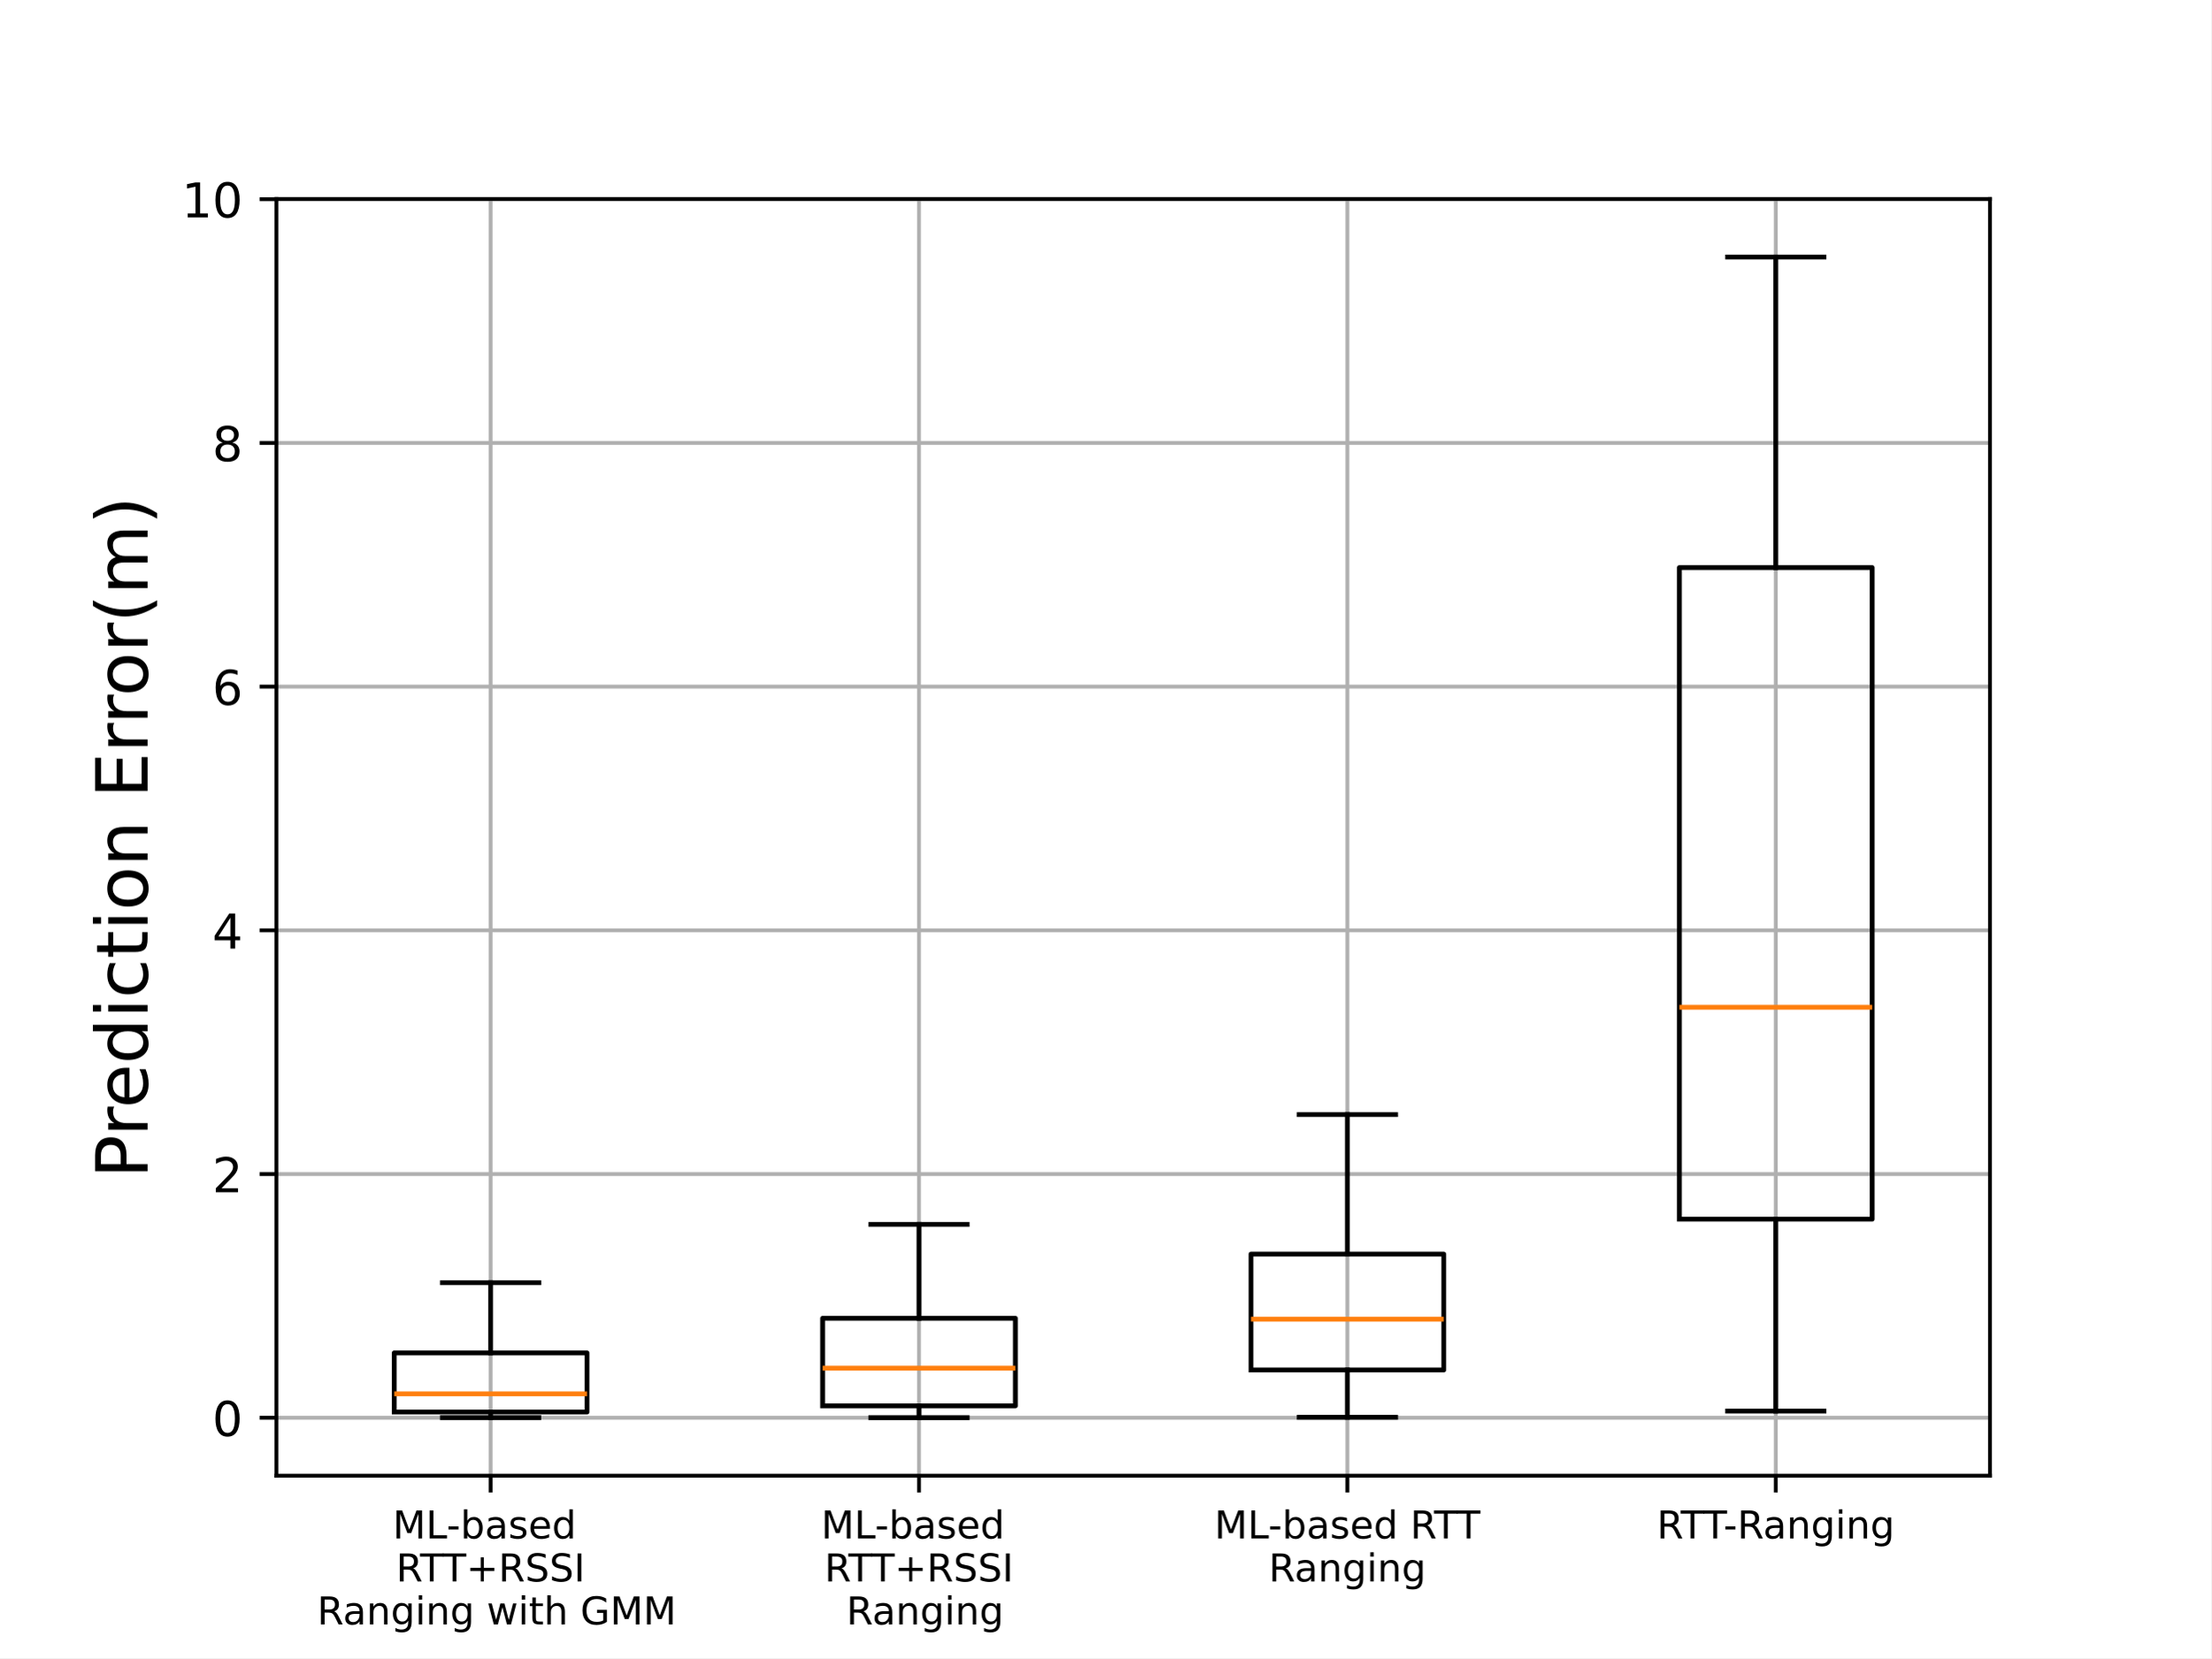
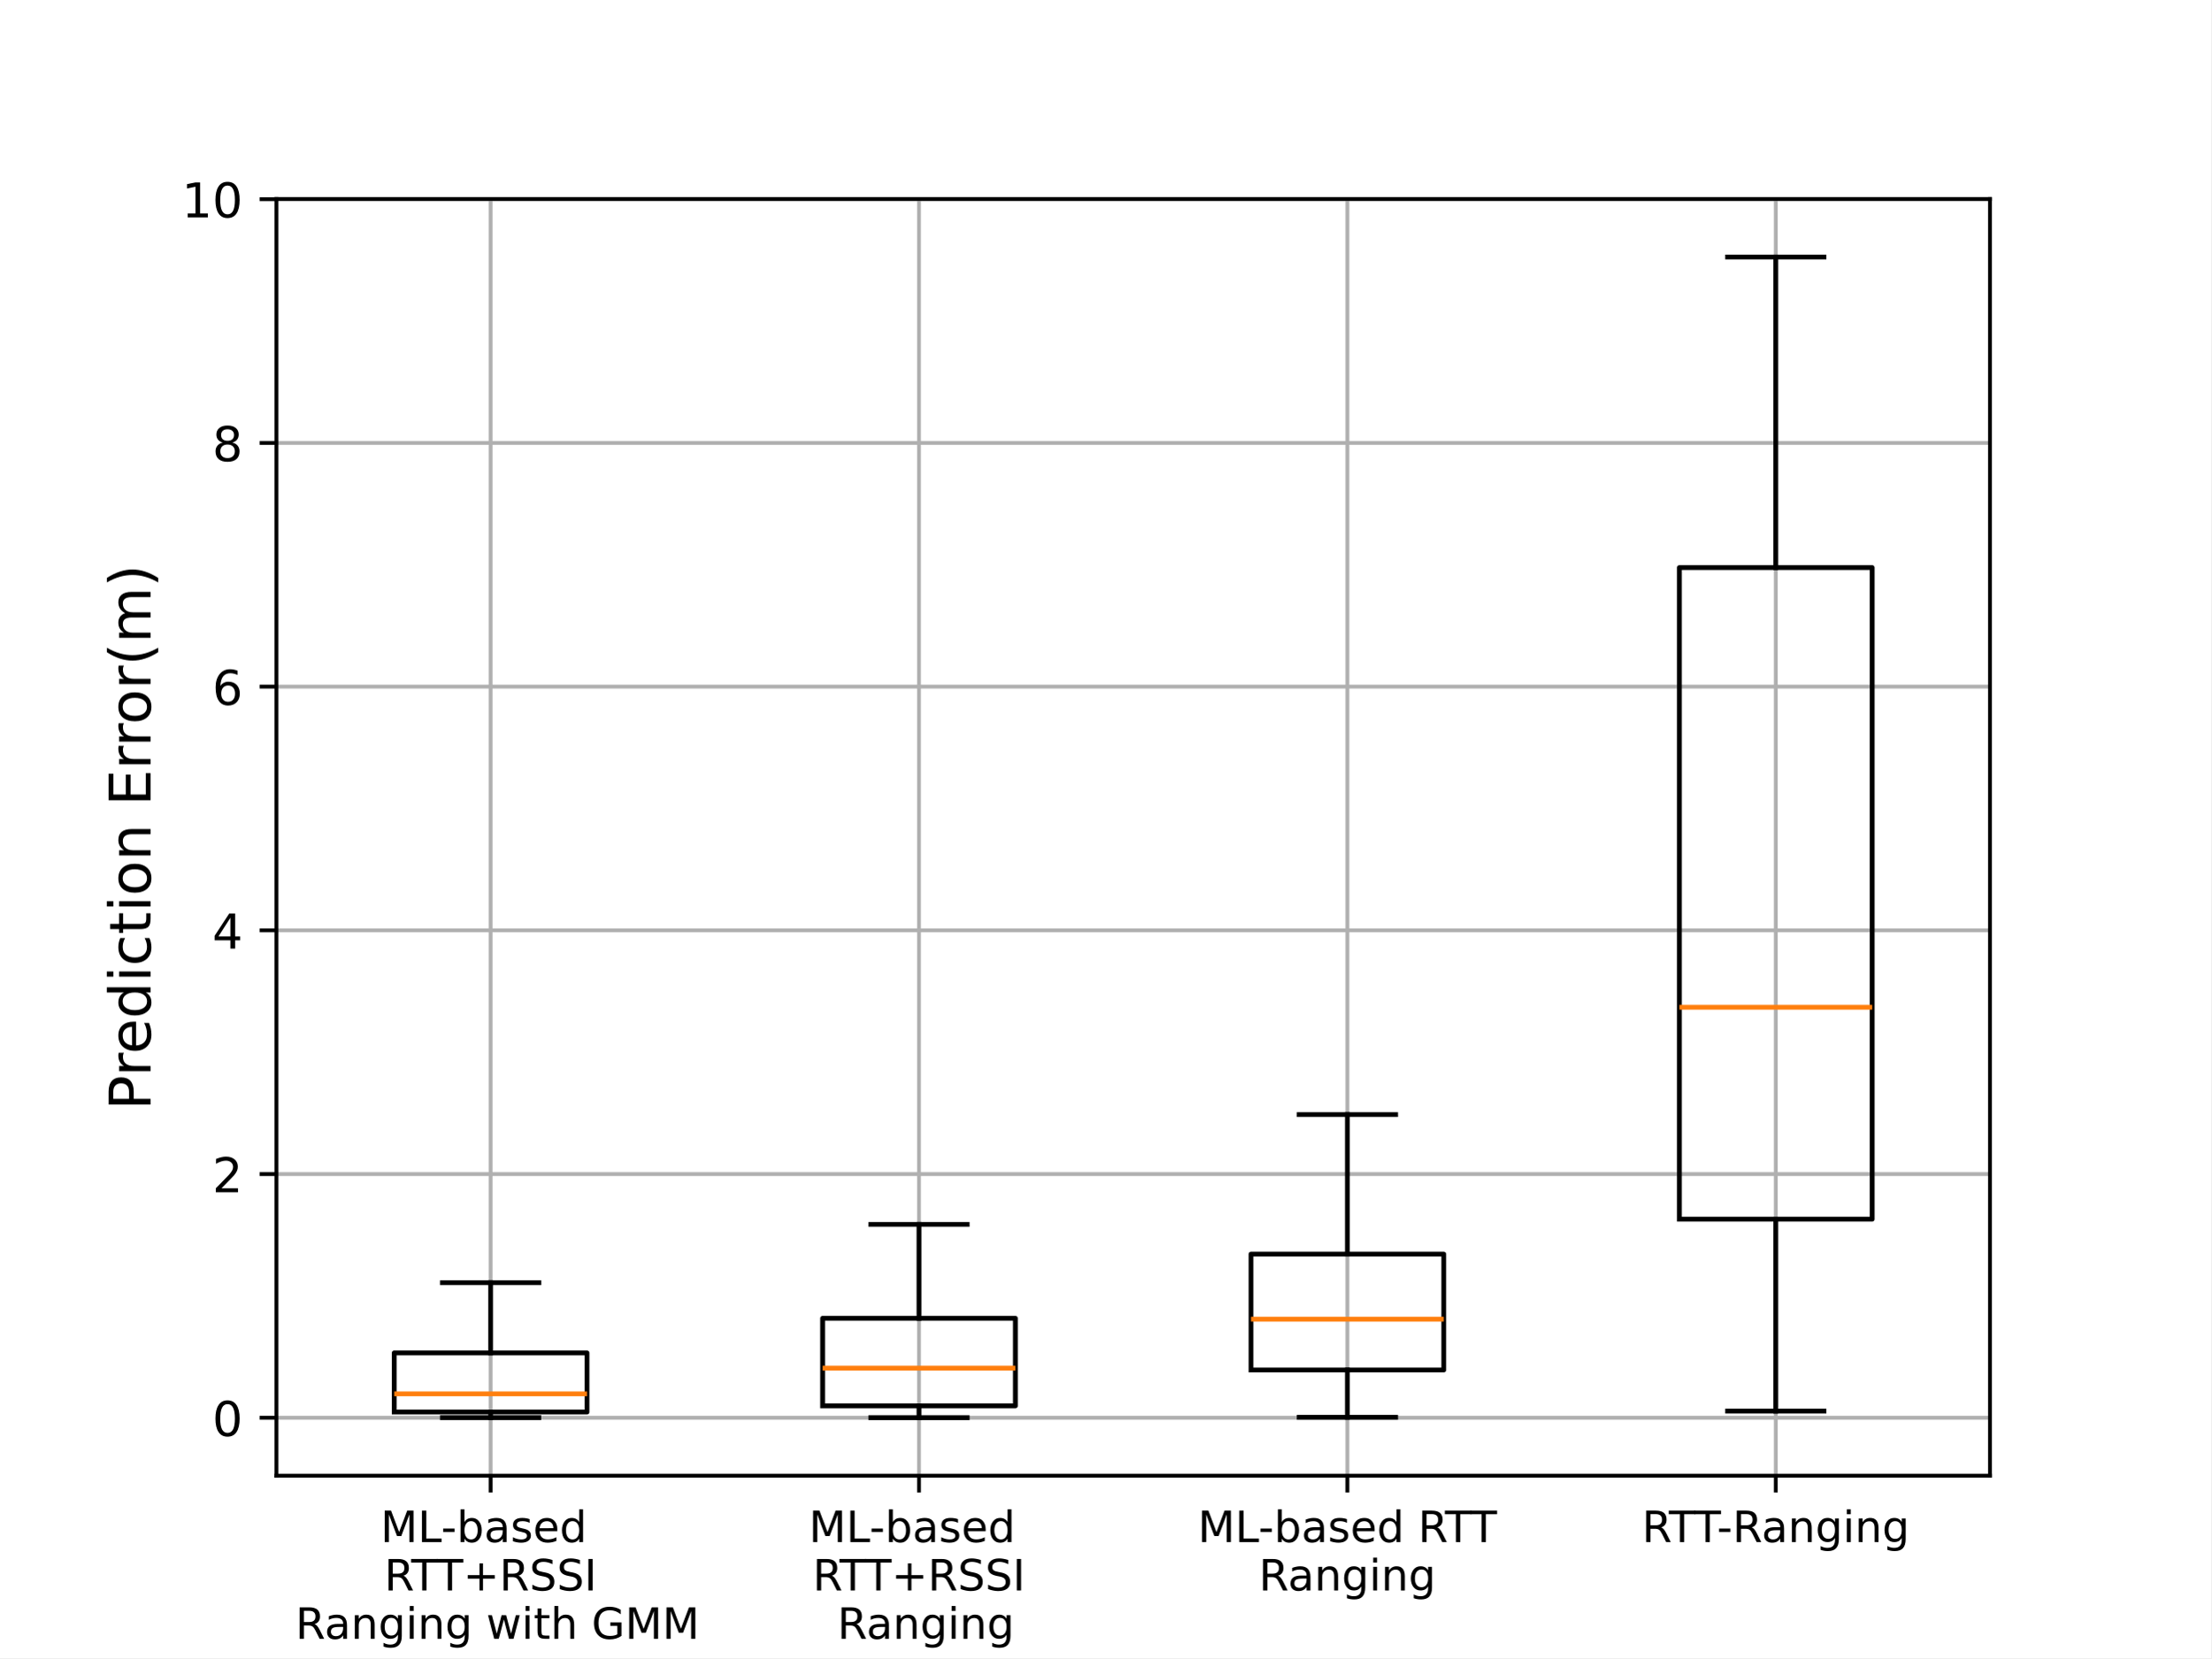
<svg xmlns="http://www.w3.org/2000/svg" xmlns:xlink="http://www.w3.org/1999/xlink" width="460.8pt" height="345.6pt" viewBox="0 0 460.8 345.6" version="1.1">
  <defs>
    <style type="text/css">*{stroke-linejoin: round; stroke-linecap: butt}</style>
  </defs>
  <g id="figure_1">
    <g id="patch_1">
      <path d="M 0 345.6  L 460.8 345.6  L 460.8 0  L 0 0  z " style="fill: #ffffff" />
    </g>
    <g id="axes_1">
      <g id="patch_2">
        <path d="M 57.6 307.584  L 414.72 307.584  L 414.72 41.472  L 57.6 41.472  z " style="fill: #ffffff" />
      </g>
      <g id="matplotlib.axis_1">
        <g id="xtick_1">
          <g id="line2d_1">
-             <path d="M 102.24 307.584  L 102.24 41.472  " clip-path="url(#p99e5792824)" style="fill: none; stroke: #b0b0b0; stroke-width: 0.8; stroke-linecap: square" />
+             <path d="M 102.24 307.584  L 102.24 41.472  " clip-path="url(#pf95930e536)" style="fill: none; stroke: #b0b0b0; stroke-width: 0.8; stroke-linecap: square" />
          </g>
          <g id="line2d_2">
            <defs>
-               <path id="m182a4f84bb" d="M 0 0  L 0 3.5  " style="stroke: #000000; stroke-width: 0.8" />
+               <path id="m7a0f8b6b39" d="M 0 0  L 0 3.5  " style="stroke: #000000; stroke-width: 0.8" />
            </defs>
            <g>
-               <use xlink:href="#m182a4f84bb" x="102.24" y="307.584" style="stroke: #000000; stroke-width: 0.8" />
+               <use xlink:href="#m7a0f8b6b39" x="102.24" y="307.584" style="stroke: #000000; stroke-width: 0.8" />
            </g>
          </g>
          <g id="text_1">
-             <g transform="translate(81.84063 320.6628) scale(0.08 -0.08)">
+             <g transform="translate(79.2907 321.4226) scale(0.09 -0.09)">
              <defs>
                <path id="DejaVuSans-4d" d="M 628 4666  L 1569 4666  L 2759 1491  L 3956 4666  L 4897 4666  L 4897 0  L 4281 0  L 4281 4097  L 3078 897  L 2444 897  L 1241 4097  L 1241 0  L 628 0  L 628 4666  z " transform="scale(0.015625)" />
                <path id="DejaVuSans-4c" d="M 628 4666  L 1259 4666  L 1259 531  L 3531 531  L 3531 0  L 628 0  L 628 4666  z " transform="scale(0.015625)" />
                <path id="DejaVuSans-2d" d="M 313 2009  L 1997 2009  L 1997 1497  L 313 1497  L 313 2009  z " transform="scale(0.015625)" />
                <path id="DejaVuSans-62" d="M 3116 1747  Q 3116 2381 2855 2742  Q 2594 3103 2138 3103  Q 1681 3103 1420 2742  Q 1159 2381 1159 1747  Q 1159 1113 1420 752  Q 1681 391 2138 391  Q 2594 391 2855 752  Q 3116 1113 3116 1747  z M 1159 2969  Q 1341 3281 1617 3432  Q 1894 3584 2278 3584  Q 2916 3584 3314 3078  Q 3713 2572 3713 1747  Q 3713 922 3314 415  Q 2916 -91 2278 -91  Q 1894 -91 1617 61  Q 1341 213 1159 525  L 1159 0  L 581 0  L 581 4863  L 1159 4863  L 1159 2969  z " transform="scale(0.015625)" />
                <path id="DejaVuSans-61" d="M 2194 1759  Q 1497 1759 1228 1600  Q 959 1441 959 1056  Q 959 750 1161 570  Q 1363 391 1709 391  Q 2188 391 2477 730  Q 2766 1069 2766 1631  L 2766 1759  L 2194 1759  z M 3341 1997  L 3341 0  L 2766 0  L 2766 531  Q 2569 213 2275 61  Q 1981 -91 1556 -91  Q 1019 -91 701 211  Q 384 513 384 1019  Q 384 1609 779 1909  Q 1175 2209 1959 2209  L 2766 2209  L 2766 2266  Q 2766 2663 2505 2880  Q 2244 3097 1772 3097  Q 1472 3097 1187 3025  Q 903 2953 641 2809  L 641 3341  Q 956 3463 1253 3523  Q 1550 3584 1831 3584  Q 2591 3584 2966 3190  Q 3341 2797 3341 1997  z " transform="scale(0.015625)" />
                <path id="DejaVuSans-73" d="M 2834 3397  L 2834 2853  Q 2591 2978 2328 3040  Q 2066 3103 1784 3103  Q 1356 3103 1142 2972  Q 928 2841 928 2578  Q 928 2378 1081 2264  Q 1234 2150 1697 2047  L 1894 2003  Q 2506 1872 2764 1633  Q 3022 1394 3022 966  Q 3022 478 2636 193  Q 2250 -91 1575 -91  Q 1294 -91 989 -36  Q 684 19 347 128  L 347 722  Q 666 556 975 473  Q 1284 391 1588 391  Q 1994 391 2212 530  Q 2431 669 2431 922  Q 2431 1156 2273 1281  Q 2116 1406 1581 1522  L 1381 1569  Q 847 1681 609 1914  Q 372 2147 372 2553  Q 372 3047 722 3315  Q 1072 3584 1716 3584  Q 2034 3584 2315 3537  Q 2597 3491 2834 3397  z " transform="scale(0.015625)" />
                <path id="DejaVuSans-65" d="M 3597 1894  L 3597 1613  L 953 1613  Q 991 1019 1311 708  Q 1631 397 2203 397  Q 2534 397 2845 478  Q 3156 559 3463 722  L 3463 178  Q 3153 47 2828 -22  Q 2503 -91 2169 -91  Q 1331 -91 842 396  Q 353 884 353 1716  Q 353 2575 817 3079  Q 1281 3584 2069 3584  Q 2775 3584 3186 3129  Q 3597 2675 3597 1894  z M 3022 2063  Q 3016 2534 2758 2815  Q 2500 3097 2075 3097  Q 1594 3097 1305 2825  Q 1016 2553 972 2059  L 3022 2063  z " transform="scale(0.015625)" />
                <path id="DejaVuSans-64" d="M 2906 2969  L 2906 4863  L 3481 4863  L 3481 0  L 2906 0  L 2906 525  Q 2725 213 2448 61  Q 2172 -91 1784 -91  Q 1150 -91 751 415  Q 353 922 353 1747  Q 353 2572 751 3078  Q 1150 3584 1784 3584  Q 2172 3584 2448 3432  Q 2725 3281 2906 2969  z M 947 1747  Q 947 1113 1208 752  Q 1469 391 1925 391  Q 2381 391 2643 752  Q 2906 1113 2906 1747  Q 2906 2381 2643 2742  Q 2381 3103 1925 3103  Q 1469 3103 1208 2742  Q 947 2381 947 1747  z " transform="scale(0.015625)" />
                <path id="DejaVuSans-20" transform="scale(0.015625)" />
              </defs>
              <use xlink:href="#DejaVuSans-4d" />
              <use xlink:href="#DejaVuSans-4c" x="86.279" />
              <use xlink:href="#DejaVuSans-2d" x="140.242" />
              <use xlink:href="#DejaVuSans-62" x="176.326" />
              <use xlink:href="#DejaVuSans-61" x="239.803" />
              <use xlink:href="#DejaVuSans-73" x="301.082" />
              <use xlink:href="#DejaVuSans-65" x="353.182" />
              <use xlink:href="#DejaVuSans-64" x="414.705" />
              <use xlink:href="#DejaVuSans-20" x="478.182" />
            </g>
-             <g transform="translate(82.54438 329.621) scale(0.08 -0.08)">
+             <g transform="translate(80.08242 331.5006) scale(0.09 -0.09)">
              <defs>
                <path id="DejaVuSans-52" d="M 2841 2188  Q 3044 2119 3236 1894  Q 3428 1669 3622 1275  L 4263 0  L 3584 0  L 2988 1197  Q 2756 1666 2539 1819  Q 2322 1972 1947 1972  L 1259 1972  L 1259 0  L 628 0  L 628 4666  L 2053 4666  Q 2853 4666 3247 4331  Q 3641 3997 3641 3322  Q 3641 2881 3436 2590  Q 3231 2300 2841 2188  z M 1259 4147  L 1259 2491  L 2053 2491  Q 2509 2491 2742 2702  Q 2975 2913 2975 3322  Q 2975 3731 2742 3939  Q 2509 4147 2053 4147  L 1259 4147  z " transform="scale(0.015625)" />
                <path id="DejaVuSans-54" d="M -19 4666  L 3928 4666  L 3928 4134  L 2272 4134  L 2272 0  L 1638 0  L 1638 4134  L -19 4134  L -19 4666  z " transform="scale(0.015625)" />
                <path id="DejaVuSans-2b" d="M 2944 4013  L 2944 2272  L 4684 2272  L 4684 1741  L 2944 1741  L 2944 0  L 2419 0  L 2419 1741  L 678 1741  L 678 2272  L 2419 2272  L 2419 4013  L 2944 4013  z " transform="scale(0.015625)" />
                <path id="DejaVuSans-53" d="M 3425 4513  L 3425 3897  Q 3066 4069 2747 4153  Q 2428 4238 2131 4238  Q 1616 4238 1336 4038  Q 1056 3838 1056 3469  Q 1056 3159 1242 3001  Q 1428 2844 1947 2747  L 2328 2669  Q 3034 2534 3370 2195  Q 3706 1856 3706 1288  Q 3706 609 3251 259  Q 2797 -91 1919 -91  Q 1588 -91 1214 -16  Q 841 59 441 206  L 441 856  Q 825 641 1194 531  Q 1563 422 1919 422  Q 2459 422 2753 634  Q 3047 847 3047 1241  Q 3047 1584 2836 1778  Q 2625 1972 2144 2069  L 1759 2144  Q 1053 2284 737 2584  Q 422 2884 422 3419  Q 422 4038 858 4394  Q 1294 4750 2059 4750  Q 2388 4750 2728 4690  Q 3069 4631 3425 4513  z " transform="scale(0.015625)" />
                <path id="DejaVuSans-49" d="M 628 4666  L 1259 4666  L 1259 0  L 628 0  L 628 4666  z " transform="scale(0.015625)" />
              </defs>
              <use xlink:href="#DejaVuSans-52" />
              <use xlink:href="#DejaVuSans-54" x="62.232" />
              <use xlink:href="#DejaVuSans-54" x="121.566" />
              <use xlink:href="#DejaVuSans-2b" x="182.65" />
              <use xlink:href="#DejaVuSans-52" x="266.439" />
              <use xlink:href="#DejaVuSans-53" x="335.922" />
              <use xlink:href="#DejaVuSans-53" x="399.398" />
              <use xlink:href="#DejaVuSans-49" x="462.875" />
            </g>
-             <g transform="translate(63.53813 338.5793) scale(0.08 -0.08)">
+             <g transform="translate(58.70039 341.5787) scale(0.09 -0.09)">
              <defs>
                <path id="DejaVuSans-6e" d="M 3513 2113  L 3513 0  L 2938 0  L 2938 2094  Q 2938 2591 2744 2837  Q 2550 3084 2163 3084  Q 1697 3084 1428 2787  Q 1159 2491 1159 1978  L 1159 0  L 581 0  L 581 3500  L 1159 3500  L 1159 2956  Q 1366 3272 1645 3428  Q 1925 3584 2291 3584  Q 2894 3584 3203 3211  Q 3513 2838 3513 2113  z " transform="scale(0.015625)" />
                <path id="DejaVuSans-67" d="M 2906 1791  Q 2906 2416 2648 2759  Q 2391 3103 1925 3103  Q 1463 3103 1205 2759  Q 947 2416 947 1791  Q 947 1169 1205 825  Q 1463 481 1925 481  Q 2391 481 2648 825  Q 2906 1169 2906 1791  z M 3481 434  Q 3481 -459 3084 -895  Q 2688 -1331 1869 -1331  Q 1566 -1331 1297 -1286  Q 1028 -1241 775 -1147  L 775 -588  Q 1028 -725 1275 -790  Q 1522 -856 1778 -856  Q 2344 -856 2625 -561  Q 2906 -266 2906 331  L 2906 616  Q 2728 306 2450 153  Q 2172 0 1784 0  Q 1141 0 747 490  Q 353 981 353 1791  Q 353 2603 747 3093  Q 1141 3584 1784 3584  Q 2172 3584 2450 3431  Q 2728 3278 2906 2969  L 2906 3500  L 3481 3500  L 3481 434  z " transform="scale(0.015625)" />
                <path id="DejaVuSans-69" d="M 603 3500  L 1178 3500  L 1178 0  L 603 0  L 603 3500  z M 603 4863  L 1178 4863  L 1178 4134  L 603 4134  L 603 4863  z " transform="scale(0.015625)" />
                <path id="DejaVuSans-77" d="M 269 3500  L 844 3500  L 1563 769  L 2278 3500  L 2956 3500  L 3675 769  L 4391 3500  L 4966 3500  L 4050 0  L 3372 0  L 2619 2869  L 1863 0  L 1184 0  L 269 3500  z " transform="scale(0.015625)" />
                <path id="DejaVuSans-74" d="M 1172 4494  L 1172 3500  L 2356 3500  L 2356 3053  L 1172 3053  L 1172 1153  Q 1172 725 1289 603  Q 1406 481 1766 481  L 2356 481  L 2356 0  L 1766 0  Q 1100 0 847 248  Q 594 497 594 1153  L 594 3053  L 172 3053  L 172 3500  L 594 3500  L 594 4494  L 1172 4494  z " transform="scale(0.015625)" />
                <path id="DejaVuSans-68" d="M 3513 2113  L 3513 0  L 2938 0  L 2938 2094  Q 2938 2591 2744 2837  Q 2550 3084 2163 3084  Q 1697 3084 1428 2787  Q 1159 2491 1159 1978  L 1159 0  L 581 0  L 581 4863  L 1159 4863  L 1159 2956  Q 1366 3272 1645 3428  Q 1925 3584 2291 3584  Q 2894 3584 3203 3211  Q 3513 2838 3513 2113  z " transform="scale(0.015625)" />
                <path id="DejaVuSans-47" d="M 3809 666  L 3809 1919  L 2778 1919  L 2778 2438  L 4434 2438  L 4434 434  Q 4069 175 3628 42  Q 3188 -91 2688 -91  Q 1594 -91 976 548  Q 359 1188 359 2328  Q 359 3472 976 4111  Q 1594 4750 2688 4750  Q 3144 4750 3555 4637  Q 3966 4525 4313 4306  L 4313 3634  Q 3963 3931 3569 4081  Q 3175 4231 2741 4231  Q 1884 4231 1454 3753  Q 1025 3275 1025 2328  Q 1025 1384 1454 906  Q 1884 428 2741 428  Q 3075 428 3337 486  Q 3600 544 3809 666  z " transform="scale(0.015625)" />
              </defs>
              <use xlink:href="#DejaVuSans-20" />
              <use xlink:href="#DejaVuSans-52" x="31.787" />
              <use xlink:href="#DejaVuSans-61" x="99.02" />
              <use xlink:href="#DejaVuSans-6e" x="160.299" />
              <use xlink:href="#DejaVuSans-67" x="223.678" />
              <use xlink:href="#DejaVuSans-69" x="287.154" />
              <use xlink:href="#DejaVuSans-6e" x="314.938" />
              <use xlink:href="#DejaVuSans-67" x="378.316" />
              <use xlink:href="#DejaVuSans-20" x="441.793" />
              <use xlink:href="#DejaVuSans-77" x="473.58" />
              <use xlink:href="#DejaVuSans-69" x="555.367" />
              <use xlink:href="#DejaVuSans-74" x="583.15" />
              <use xlink:href="#DejaVuSans-68" x="622.359" />
              <use xlink:href="#DejaVuSans-20" x="685.738" />
              <use xlink:href="#DejaVuSans-47" x="717.525" />
              <use xlink:href="#DejaVuSans-4d" x="795.016" />
              <use xlink:href="#DejaVuSans-4d" x="881.295" />
            </g>
          </g>
        </g>
        <g id="xtick_2">
          <g id="line2d_3">
-             <path d="M 191.52 307.584  L 191.52 41.472  " clip-path="url(#p99e5792824)" style="fill: none; stroke: #b0b0b0; stroke-width: 0.8; stroke-linecap: square" />
+             <path d="M 191.52 307.584  L 191.52 41.472  " clip-path="url(#pf95930e536)" style="fill: none; stroke: #b0b0b0; stroke-width: 0.8; stroke-linecap: square" />
          </g>
          <g id="line2d_4">
            <g>
-               <use xlink:href="#m182a4f84bb" x="191.52" y="307.584" style="stroke: #000000; stroke-width: 0.8" />
+               <use xlink:href="#m7a0f8b6b39" x="191.52" y="307.584" style="stroke: #000000; stroke-width: 0.8" />
            </g>
          </g>
          <g id="text_2">
-             <g transform="translate(171.1206 320.6628) scale(0.08 -0.08)">
+             <g transform="translate(168.5707 321.4226) scale(0.09 -0.09)">
              <use xlink:href="#DejaVuSans-4d" />
              <use xlink:href="#DejaVuSans-4c" x="86.279" />
              <use xlink:href="#DejaVuSans-2d" x="140.242" />
              <use xlink:href="#DejaVuSans-62" x="176.326" />
              <use xlink:href="#DejaVuSans-61" x="239.803" />
              <use xlink:href="#DejaVuSans-73" x="301.082" />
              <use xlink:href="#DejaVuSans-65" x="353.182" />
              <use xlink:href="#DejaVuSans-64" x="414.705" />
              <use xlink:href="#DejaVuSans-20" x="478.182" />
            </g>
-             <g transform="translate(171.8244 329.621) scale(0.08 -0.08)">
+             <g transform="translate(169.3624 331.5006) scale(0.09 -0.09)">
              <use xlink:href="#DejaVuSans-52" />
              <use xlink:href="#DejaVuSans-54" x="62.232" />
              <use xlink:href="#DejaVuSans-54" x="121.566" />
              <use xlink:href="#DejaVuSans-2b" x="182.65" />
              <use xlink:href="#DejaVuSans-52" x="266.439" />
              <use xlink:href="#DejaVuSans-53" x="335.922" />
              <use xlink:href="#DejaVuSans-53" x="399.398" />
              <use xlink:href="#DejaVuSans-49" x="462.875" />
            </g>
-             <g transform="translate(173.8481 338.5793) scale(0.08 -0.08)">
+             <g transform="translate(171.6391 341.5787) scale(0.09 -0.09)">
              <use xlink:href="#DejaVuSans-20" />
              <use xlink:href="#DejaVuSans-52" x="31.787" />
              <use xlink:href="#DejaVuSans-61" x="99.02" />
              <use xlink:href="#DejaVuSans-6e" x="160.299" />
              <use xlink:href="#DejaVuSans-67" x="223.678" />
              <use xlink:href="#DejaVuSans-69" x="287.154" />
              <use xlink:href="#DejaVuSans-6e" x="314.938" />
              <use xlink:href="#DejaVuSans-67" x="378.316" />
            </g>
          </g>
        </g>
        <g id="xtick_3">
          <g id="line2d_5">
-             <path d="M 280.8 307.584  L 280.8 41.472  " clip-path="url(#p99e5792824)" style="fill: none; stroke: #b0b0b0; stroke-width: 0.8; stroke-linecap: square" />
+             <path d="M 280.8 307.584  L 280.8 41.472  " clip-path="url(#pf95930e536)" style="fill: none; stroke: #b0b0b0; stroke-width: 0.8; stroke-linecap: square" />
          </g>
          <g id="line2d_6">
            <g>
-               <use xlink:href="#m182a4f84bb" x="280.8" y="307.584" style="stroke: #000000; stroke-width: 0.8" />
+               <use xlink:href="#m7a0f8b6b39" x="280.8" y="307.584" style="stroke: #000000; stroke-width: 0.8" />
            </g>
          </g>
          <g id="text_3">
-             <g transform="translate(253.095 320.6628) scale(0.08 -0.08)">
+             <g transform="translate(249.6319 321.4226) scale(0.09 -0.09)">
              <use xlink:href="#DejaVuSans-4d" />
              <use xlink:href="#DejaVuSans-4c" x="86.279" />
              <use xlink:href="#DejaVuSans-2d" x="140.242" />
              <use xlink:href="#DejaVuSans-62" x="176.326" />
              <use xlink:href="#DejaVuSans-61" x="239.803" />
              <use xlink:href="#DejaVuSans-73" x="301.082" />
              <use xlink:href="#DejaVuSans-65" x="353.182" />
              <use xlink:href="#DejaVuSans-64" x="414.705" />
              <use xlink:href="#DejaVuSans-20" x="478.182" />
              <use xlink:href="#DejaVuSans-52" x="509.969" />
              <use xlink:href="#DejaVuSans-54" x="572.201" />
              <use xlink:href="#DejaVuSans-54" x="631.535" />
            </g>
-             <g transform="translate(261.8569 329.621) scale(0.08 -0.08)">
+             <g transform="translate(259.489 331.5006) scale(0.09 -0.09)">
              <use xlink:href="#DejaVuSans-20" />
              <use xlink:href="#DejaVuSans-52" x="31.787" />
              <use xlink:href="#DejaVuSans-61" x="99.02" />
              <use xlink:href="#DejaVuSans-6e" x="160.299" />
              <use xlink:href="#DejaVuSans-67" x="223.678" />
              <use xlink:href="#DejaVuSans-69" x="287.154" />
              <use xlink:href="#DejaVuSans-6e" x="314.938" />
              <use xlink:href="#DejaVuSans-67" x="378.316" />
              <use xlink:href="#DejaVuSans-20" x="441.793" />
            </g>
          </g>
        </g>
        <g id="xtick_4">
          <g id="line2d_7">
-             <path d="M 370.08 307.584  L 370.08 41.472  " clip-path="url(#p99e5792824)" style="fill: none; stroke: #b0b0b0; stroke-width: 0.8; stroke-linecap: square" />
+             <path d="M 370.08 307.584  L 370.08 41.472  " clip-path="url(#pf95930e536)" style="fill: none; stroke: #b0b0b0; stroke-width: 0.8; stroke-linecap: square" />
          </g>
          <g id="line2d_8">
            <g>
-               <use xlink:href="#m182a4f84bb" x="370.08" y="307.584" style="stroke: #000000; stroke-width: 0.8" />
+               <use xlink:href="#m7a0f8b6b39" x="370.08" y="307.584" style="stroke: #000000; stroke-width: 0.8" />
            </g>
          </g>
          <g id="text_4">
-             <g transform="translate(345.2956 320.6628) scale(0.08 -0.08)">
+             <g transform="translate(342.1976 321.4226) scale(0.09 -0.09)">
              <use xlink:href="#DejaVuSans-52" />
              <use xlink:href="#DejaVuSans-54" x="62.232" />
              <use xlink:href="#DejaVuSans-54" x="121.566" />
              <use xlink:href="#DejaVuSans-2d" x="173.525" />
              <use xlink:href="#DejaVuSans-52" x="209.609" />
              <use xlink:href="#DejaVuSans-61" x="276.842" />
              <use xlink:href="#DejaVuSans-6e" x="338.121" />
              <use xlink:href="#DejaVuSans-67" x="401.5" />
              <use xlink:href="#DejaVuSans-69" x="464.977" />
              <use xlink:href="#DejaVuSans-6e" x="492.76" />
              <use xlink:href="#DejaVuSans-67" x="556.139" />
            </g>
          </g>
        </g>
      </g>
      <g id="matplotlib.axis_2">
        <g id="ytick_1">
          <g id="line2d_9">
-             <path d="M 57.6 295.51  L 414.72 295.51  " clip-path="url(#p99e5792824)" style="fill: none; stroke: #b0b0b0; stroke-width: 0.8; stroke-linecap: square" />
+             <path d="M 57.6 295.51  L 414.72 295.51  " clip-path="url(#pf95930e536)" style="fill: none; stroke: #b0b0b0; stroke-width: 0.8; stroke-linecap: square" />
          </g>
          <g id="line2d_10">
            <defs>
-               <path id="m86a145edb5" d="M 0 0  L -3.5 0  " style="stroke: #000000; stroke-width: 0.8" />
+               <path id="m9218c81e89" d="M 0 0  L -3.5 0  " style="stroke: #000000; stroke-width: 0.8" />
            </defs>
            <g>
-               <use xlink:href="#m86a145edb5" x="57.6" y="295.51" style="stroke: #000000; stroke-width: 0.8" />
+               <use xlink:href="#m9218c81e89" x="57.6" y="295.51" style="stroke: #000000; stroke-width: 0.8" />
            </g>
          </g>
          <g id="text_5">
            <g transform="translate(44.2375 299.3091) scale(0.1 -0.1)">
              <defs>
                <path id="DejaVuSans-30" d="M 2034 4250  Q 1547 4250 1301 3770  Q 1056 3291 1056 2328  Q 1056 1369 1301 889  Q 1547 409 2034 409  Q 2525 409 2770 889  Q 3016 1369 3016 2328  Q 3016 3291 2770 3770  Q 2525 4250 2034 4250  z M 2034 4750  Q 2819 4750 3233 4129  Q 3647 3509 3647 2328  Q 3647 1150 3233 529  Q 2819 -91 2034 -91  Q 1250 -91 836 529  Q 422 1150 422 2328  Q 422 3509 836 4129  Q 1250 4750 2034 4750  z " transform="scale(0.015625)" />
              </defs>
              <use xlink:href="#DejaVuSans-30" />
            </g>
          </g>
        </g>
        <g id="ytick_2">
          <g id="line2d_11">
-             <path d="M 57.6 244.71  L 414.72 244.71  " clip-path="url(#p99e5792824)" style="fill: none; stroke: #b0b0b0; stroke-width: 0.8; stroke-linecap: square" />
+             <path d="M 57.6 244.71  L 414.72 244.71  " clip-path="url(#pf95930e536)" style="fill: none; stroke: #b0b0b0; stroke-width: 0.8; stroke-linecap: square" />
          </g>
          <g id="line2d_12">
            <g>
-               <use xlink:href="#m86a145edb5" x="57.6" y="244.71" style="stroke: #000000; stroke-width: 0.8" />
+               <use xlink:href="#m9218c81e89" x="57.6" y="244.71" style="stroke: #000000; stroke-width: 0.8" />
            </g>
          </g>
          <g id="text_6">
            <g transform="translate(44.2375 248.5095) scale(0.1 -0.1)">
              <defs>
                <path id="DejaVuSans-32" d="M 1228 531  L 3431 531  L 3431 0  L 469 0  L 469 531  Q 828 903 1448 1529  Q 2069 2156 2228 2338  Q 2531 2678 2651 2914  Q 2772 3150 2772 3378  Q 2772 3750 2511 3984  Q 2250 4219 1831 4219  Q 1534 4219 1204 4116  Q 875 4013 500 3803  L 500 4441  Q 881 4594 1212 4672  Q 1544 4750 1819 4750  Q 2544 4750 2975 4387  Q 3406 4025 3406 3419  Q 3406 3131 3298 2873  Q 3191 2616 2906 2266  Q 2828 2175 2409 1742  Q 1991 1309 1228 531  z " transform="scale(0.015625)" />
              </defs>
              <use xlink:href="#DejaVuSans-32" />
            </g>
          </g>
        </g>
        <g id="ytick_3">
          <g id="line2d_13">
-             <path d="M 57.6 193.911  L 414.72 193.911  " clip-path="url(#p99e5792824)" style="fill: none; stroke: #b0b0b0; stroke-width: 0.8; stroke-linecap: square" />
+             <path d="M 57.6 193.911  L 414.72 193.911  " clip-path="url(#pf95930e536)" style="fill: none; stroke: #b0b0b0; stroke-width: 0.8; stroke-linecap: square" />
          </g>
          <g id="line2d_14">
            <g>
-               <use xlink:href="#m86a145edb5" x="57.6" y="193.911" style="stroke: #000000; stroke-width: 0.8" />
+               <use xlink:href="#m9218c81e89" x="57.6" y="193.911" style="stroke: #000000; stroke-width: 0.8" />
            </g>
          </g>
          <g id="text_7">
            <g transform="translate(44.2375 197.7099) scale(0.1 -0.1)">
              <defs>
                <path id="DejaVuSans-34" d="M 2419 4116  L 825 1625  L 2419 1625  L 2419 4116  z M 2253 4666  L 3047 4666  L 3047 1625  L 3713 1625  L 3713 1100  L 3047 1100  L 3047 0  L 2419 0  L 2419 1100  L 313 1100  L 313 1709  L 2253 4666  z " transform="scale(0.015625)" />
              </defs>
              <use xlink:href="#DejaVuSans-34" />
            </g>
          </g>
        </g>
        <g id="ytick_4">
          <g id="line2d_15">
-             <path d="M 57.6 143.111  L 414.72 143.111  " clip-path="url(#p99e5792824)" style="fill: none; stroke: #b0b0b0; stroke-width: 0.8; stroke-linecap: square" />
+             <path d="M 57.6 143.111  L 414.72 143.111  " clip-path="url(#pf95930e536)" style="fill: none; stroke: #b0b0b0; stroke-width: 0.8; stroke-linecap: square" />
          </g>
          <g id="line2d_16">
            <g>
-               <use xlink:href="#m86a145edb5" x="57.6" y="143.111" style="stroke: #000000; stroke-width: 0.8" />
+               <use xlink:href="#m9218c81e89" x="57.6" y="143.111" style="stroke: #000000; stroke-width: 0.8" />
            </g>
          </g>
          <g id="text_8">
            <g transform="translate(44.2375 146.9103) scale(0.1 -0.1)">
              <defs>
                <path id="DejaVuSans-36" d="M 2113 2584  Q 1688 2584 1439 2293  Q 1191 2003 1191 1497  Q 1191 994 1439 701  Q 1688 409 2113 409  Q 2538 409 2786 701  Q 3034 994 3034 1497  Q 3034 2003 2786 2293  Q 2538 2584 2113 2584  z M 3366 4563  L 3366 3988  Q 3128 4100 2886 4159  Q 2644 4219 2406 4219  Q 1781 4219 1451 3797  Q 1122 3375 1075 2522  Q 1259 2794 1537 2939  Q 1816 3084 2150 3084  Q 2853 3084 3261 2657  Q 3669 2231 3669 1497  Q 3669 778 3244 343  Q 2819 -91 2113 -91  Q 1303 -91 875 529  Q 447 1150 447 2328  Q 447 3434 972 4092  Q 1497 4750 2381 4750  Q 2619 4750 2861 4703  Q 3103 4656 3366 4563  z " transform="scale(0.015625)" />
              </defs>
              <use xlink:href="#DejaVuSans-36" />
            </g>
          </g>
        </g>
        <g id="ytick_5">
          <g id="line2d_17">
-             <path d="M 57.6 92.312  L 414.72 92.312  " clip-path="url(#p99e5792824)" style="fill: none; stroke: #b0b0b0; stroke-width: 0.8; stroke-linecap: square" />
+             <path d="M 57.6 92.312  L 414.72 92.312  " clip-path="url(#pf95930e536)" style="fill: none; stroke: #b0b0b0; stroke-width: 0.8; stroke-linecap: square" />
          </g>
          <g id="line2d_18">
            <g>
-               <use xlink:href="#m86a145edb5" x="57.6" y="92.312" style="stroke: #000000; stroke-width: 0.8" />
+               <use xlink:href="#m9218c81e89" x="57.6" y="92.312" style="stroke: #000000; stroke-width: 0.8" />
            </g>
          </g>
          <g id="text_9">
            <g transform="translate(44.2375 96.11075) scale(0.1 -0.1)">
              <defs>
                <path id="DejaVuSans-38" d="M 2034 2216  Q 1584 2216 1326 1975  Q 1069 1734 1069 1313  Q 1069 891 1326 650  Q 1584 409 2034 409  Q 2484 409 2743 651  Q 3003 894 3003 1313  Q 3003 1734 2745 1975  Q 2488 2216 2034 2216  z M 1403 2484  Q 997 2584 770 2862  Q 544 3141 544 3541  Q 544 4100 942 4425  Q 1341 4750 2034 4750  Q 2731 4750 3128 4425  Q 3525 4100 3525 3541  Q 3525 3141 3298 2862  Q 3072 2584 2669 2484  Q 3125 2378 3379 2068  Q 3634 1759 3634 1313  Q 3634 634 3220 271  Q 2806 -91 2034 -91  Q 1263 -91 848 271  Q 434 634 434 1313  Q 434 1759 690 2068  Q 947 2378 1403 2484  z M 1172 3481  Q 1172 3119 1398 2916  Q 1625 2713 2034 2713  Q 2441 2713 2670 2916  Q 2900 3119 2900 3481  Q 2900 3844 2670 4047  Q 2441 4250 2034 4250  Q 1625 4250 1398 4047  Q 1172 3844 1172 3481  z " transform="scale(0.015625)" />
              </defs>
              <use xlink:href="#DejaVuSans-38" />
            </g>
          </g>
        </g>
        <g id="ytick_6">
          <g id="line2d_19">
-             <path d="M 57.6 41.512  L 414.72 41.512  " clip-path="url(#p99e5792824)" style="fill: none; stroke: #b0b0b0; stroke-width: 0.8; stroke-linecap: square" />
+             <path d="M 57.6 41.512  L 414.72 41.512  " clip-path="url(#pf95930e536)" style="fill: none; stroke: #b0b0b0; stroke-width: 0.8; stroke-linecap: square" />
          </g>
          <g id="line2d_20">
            <g>
-               <use xlink:href="#m86a145edb5" x="57.6" y="41.512" style="stroke: #000000; stroke-width: 0.8" />
+               <use xlink:href="#m9218c81e89" x="57.6" y="41.512" style="stroke: #000000; stroke-width: 0.8" />
            </g>
          </g>
          <g id="text_10">
            <g transform="translate(37.875 45.31115) scale(0.1 -0.1)">
              <defs>
                <path id="DejaVuSans-31" d="M 794 531  L 1825 531  L 1825 4091  L 703 3866  L 703 4441  L 1819 4666  L 2450 4666  L 2450 531  L 3481 531  L 3481 0  L 794 0  L 794 531  z " transform="scale(0.015625)" />
              </defs>
              <use xlink:href="#DejaVuSans-31" />
              <use xlink:href="#DejaVuSans-30" x="63.623" />
            </g>
          </g>
        </g>
        <g id="text_11">
-           <g transform="translate(30.75547 245.6022) rotate(-90) scale(0.15 -0.15)">
+           <g transform="translate(31.37937 231.3874) rotate(-90) scale(0.12 -0.12)">
            <defs>
              <path id="DejaVuSans-50" d="M 1259 4147  L 1259 2394  L 2053 2394  Q 2494 2394 2734 2622  Q 2975 2850 2975 3272  Q 2975 3691 2734 3919  Q 2494 4147 2053 4147  L 1259 4147  z M 628 4666  L 2053 4666  Q 2838 4666 3239 4311  Q 3641 3956 3641 3272  Q 3641 2581 3239 2228  Q 2838 1875 2053 1875  L 1259 1875  L 1259 0  L 628 0  L 628 4666  z " transform="scale(0.015625)" />
              <path id="DejaVuSans-72" d="M 2631 2963  Q 2534 3019 2420 3045  Q 2306 3072 2169 3072  Q 1681 3072 1420 2755  Q 1159 2438 1159 1844  L 1159 0  L 581 0  L 581 3500  L 1159 3500  L 1159 2956  Q 1341 3275 1631 3429  Q 1922 3584 2338 3584  Q 2397 3584 2469 3576  Q 2541 3569 2628 3553  L 2631 2963  z " transform="scale(0.015625)" />
              <path id="DejaVuSans-63" d="M 3122 3366  L 3122 2828  Q 2878 2963 2633 3030  Q 2388 3097 2138 3097  Q 1578 3097 1268 2742  Q 959 2388 959 1747  Q 959 1106 1268 751  Q 1578 397 2138 397  Q 2388 397 2633 464  Q 2878 531 3122 666  L 3122 134  Q 2881 22 2623 -34  Q 2366 -91 2075 -91  Q 1284 -91 818 406  Q 353 903 353 1747  Q 353 2603 823 3093  Q 1294 3584 2113 3584  Q 2378 3584 2631 3529  Q 2884 3475 3122 3366  z " transform="scale(0.015625)" />
              <path id="DejaVuSans-6f" d="M 1959 3097  Q 1497 3097 1228 2736  Q 959 2375 959 1747  Q 959 1119 1226 758  Q 1494 397 1959 397  Q 2419 397 2687 759  Q 2956 1122 2956 1747  Q 2956 2369 2687 2733  Q 2419 3097 1959 3097  z M 1959 3584  Q 2709 3584 3137 3096  Q 3566 2609 3566 1747  Q 3566 888 3137 398  Q 2709 -91 1959 -91  Q 1206 -91 779 398  Q 353 888 353 1747  Q 353 2609 779 3096  Q 1206 3584 1959 3584  z " transform="scale(0.015625)" />
              <path id="DejaVuSans-45" d="M 628 4666  L 3578 4666  L 3578 4134  L 1259 4134  L 1259 2753  L 3481 2753  L 3481 2222  L 1259 2222  L 1259 531  L 3634 531  L 3634 0  L 628 0  L 628 4666  z " transform="scale(0.015625)" />
              <path id="DejaVuSans-28" d="M 1984 4856  Q 1566 4138 1362 3434  Q 1159 2731 1159 2009  Q 1159 1288 1364 580  Q 1569 -128 1984 -844  L 1484 -844  Q 1016 -109 783 600  Q 550 1309 550 2009  Q 550 2706 781 3412  Q 1013 4119 1484 4856  L 1984 4856  z " transform="scale(0.015625)" />
              <path id="DejaVuSans-6d" d="M 3328 2828  Q 3544 3216 3844 3400  Q 4144 3584 4550 3584  Q 5097 3584 5394 3201  Q 5691 2819 5691 2113  L 5691 0  L 5113 0  L 5113 2094  Q 5113 2597 4934 2840  Q 4756 3084 4391 3084  Q 3944 3084 3684 2787  Q 3425 2491 3425 1978  L 3425 0  L 2847 0  L 2847 2094  Q 2847 2600 2669 2842  Q 2491 3084 2119 3084  Q 1678 3084 1418 2786  Q 1159 2488 1159 1978  L 1159 0  L 581 0  L 581 3500  L 1159 3500  L 1159 2956  Q 1356 3278 1631 3431  Q 1906 3584 2284 3584  Q 2666 3584 2933 3390  Q 3200 3197 3328 2828  z " transform="scale(0.015625)" />
              <path id="DejaVuSans-29" d="M 513 4856  L 1013 4856  Q 1481 4119 1714 3412  Q 1947 2706 1947 2009  Q 1947 1309 1714 600  Q 1481 -109 1013 -844  L 513 -844  Q 928 -128 1133 580  Q 1338 1288 1338 2009  Q 1338 2731 1133 3434  Q 928 4138 513 4856  z " transform="scale(0.015625)" />
            </defs>
            <use xlink:href="#DejaVuSans-50" />
            <use xlink:href="#DejaVuSans-72" x="58.553" />
            <use xlink:href="#DejaVuSans-65" x="97.416" />
            <use xlink:href="#DejaVuSans-64" x="158.939" />
            <use xlink:href="#DejaVuSans-69" x="222.416" />
            <use xlink:href="#DejaVuSans-63" x="250.199" />
            <use xlink:href="#DejaVuSans-74" x="305.18" />
            <use xlink:href="#DejaVuSans-69" x="344.389" />
            <use xlink:href="#DejaVuSans-6f" x="372.172" />
            <use xlink:href="#DejaVuSans-6e" x="433.354" />
            <use xlink:href="#DejaVuSans-20" x="496.732" />
            <use xlink:href="#DejaVuSans-45" x="528.52" />
            <use xlink:href="#DejaVuSans-72" x="591.703" />
            <use xlink:href="#DejaVuSans-72" x="631.066" />
            <use xlink:href="#DejaVuSans-6f" x="669.93" />
            <use xlink:href="#DejaVuSans-72" x="731.111" />
            <use xlink:href="#DejaVuSans-28" x="772.225" />
            <use xlink:href="#DejaVuSans-6d" x="811.238" />
            <use xlink:href="#DejaVuSans-29" x="908.65" />
          </g>
        </g>
      </g>
      <g id="line2d_21">
-         <path d="M 82.152 294.317  L 122.328 294.317  L 122.328 281.989  L 82.152 281.989  L 82.152 294.317  " clip-path="url(#p99e5792824)" style="fill: none; stroke: #000000; stroke-linecap: square" />
+         <path d="M 82.152 294.317  L 122.328 294.317  L 122.328 281.989  L 82.152 281.989  L 82.152 294.317  " clip-path="url(#pf95930e536)" style="fill: none; stroke: #000000; stroke-linecap: square" />
      </g>
      <g id="line2d_22">
-         <path d="M 102.24 294.317  L 102.24 295.481  " clip-path="url(#p99e5792824)" style="fill: none; stroke: #000000; stroke-linecap: square" />
+         <path d="M 102.24 294.317  L 102.24 295.481  " clip-path="url(#pf95930e536)" style="fill: none; stroke: #000000; stroke-linecap: square" />
      </g>
      <g id="line2d_23">
-         <path d="M 102.24 281.989  L 102.24 267.359  " clip-path="url(#p99e5792824)" style="fill: none; stroke: #000000; stroke-linecap: square" />
+         <path d="M 102.24 281.989  L 102.24 267.359  " clip-path="url(#pf95930e536)" style="fill: none; stroke: #000000; stroke-linecap: square" />
      </g>
      <g id="line2d_24">
-         <path d="M 92.196 295.481  L 112.284 295.481  " clip-path="url(#p99e5792824)" style="fill: none; stroke: #000000; stroke-linecap: square" />
+         <path d="M 92.196 295.481  L 112.284 295.481  " clip-path="url(#pf95930e536)" style="fill: none; stroke: #000000; stroke-linecap: square" />
      </g>
      <g id="line2d_25">
-         <path d="M 92.196 267.359  L 112.284 267.359  " clip-path="url(#p99e5792824)" style="fill: none; stroke: #000000; stroke-linecap: square" />
+         <path d="M 92.196 267.359  L 112.284 267.359  " clip-path="url(#pf95930e536)" style="fill: none; stroke: #000000; stroke-linecap: square" />
      </g>
      <g id="line2d_26">
-         <path d="M 171.432 293.032  L 211.608 293.032  L 211.608 274.775  L 171.432 274.775  L 171.432 293.032  " clip-path="url(#p99e5792824)" style="fill: none; stroke: #000000; stroke-linecap: square" />
+         <path d="M 171.432 293.032  L 211.608 293.032  L 211.608 274.775  L 171.432 274.775  L 171.432 293.032  " clip-path="url(#pf95930e536)" style="fill: none; stroke: #000000; stroke-linecap: square" />
      </g>
      <g id="line2d_27">
-         <path d="M 191.52 293.032  L 191.52 295.488  " clip-path="url(#p99e5792824)" style="fill: none; stroke: #000000; stroke-linecap: square" />
+         <path d="M 191.52 293.032  L 191.52 295.488  " clip-path="url(#pf95930e536)" style="fill: none; stroke: #000000; stroke-linecap: square" />
      </g>
      <g id="line2d_28">
-         <path d="M 191.52 274.775  L 191.52 255.202  " clip-path="url(#p99e5792824)" style="fill: none; stroke: #000000; stroke-linecap: square" />
+         <path d="M 191.52 274.775  L 191.52 255.202  " clip-path="url(#pf95930e536)" style="fill: none; stroke: #000000; stroke-linecap: square" />
      </g>
      <g id="line2d_29">
-         <path d="M 181.476 295.488  L 201.564 295.488  " clip-path="url(#p99e5792824)" style="fill: none; stroke: #000000; stroke-linecap: square" />
+         <path d="M 181.476 295.488  L 201.564 295.488  " clip-path="url(#pf95930e536)" style="fill: none; stroke: #000000; stroke-linecap: square" />
      </g>
      <g id="line2d_30">
-         <path d="M 181.476 255.202  L 201.564 255.202  " clip-path="url(#p99e5792824)" style="fill: none; stroke: #000000; stroke-linecap: square" />
+         <path d="M 181.476 255.202  L 201.564 255.202  " clip-path="url(#pf95930e536)" style="fill: none; stroke: #000000; stroke-linecap: square" />
      </g>
      <g id="line2d_31">
-         <path d="M 260.712 285.545  L 300.888 285.545  L 300.888 261.4  L 260.712 261.4  L 260.712 285.545  " clip-path="url(#p99e5792824)" style="fill: none; stroke: #000000; stroke-linecap: square" />
+         <path d="M 260.712 285.545  L 300.888 285.545  L 300.888 261.4  L 260.712 261.4  L 260.712 285.545  " clip-path="url(#pf95930e536)" style="fill: none; stroke: #000000; stroke-linecap: square" />
      </g>
      <g id="line2d_32">
-         <path d="M 280.8 285.545  L 280.8 295.406  " clip-path="url(#p99e5792824)" style="fill: none; stroke: #000000; stroke-linecap: square" />
+         <path d="M 280.8 285.545  L 280.8 295.406  " clip-path="url(#pf95930e536)" style="fill: none; stroke: #000000; stroke-linecap: square" />
      </g>
      <g id="line2d_33">
-         <path d="M 280.8 261.4  L 280.8 232.309  " clip-path="url(#p99e5792824)" style="fill: none; stroke: #000000; stroke-linecap: square" />
+         <path d="M 280.8 261.4  L 280.8 232.309  " clip-path="url(#pf95930e536)" style="fill: none; stroke: #000000; stroke-linecap: square" />
      </g>
      <g id="line2d_34">
-         <path d="M 270.756 295.406  L 290.844 295.406  " clip-path="url(#p99e5792824)" style="fill: none; stroke: #000000; stroke-linecap: square" />
+         <path d="M 270.756 295.406  L 290.844 295.406  " clip-path="url(#pf95930e536)" style="fill: none; stroke: #000000; stroke-linecap: square" />
      </g>
      <g id="line2d_35">
-         <path d="M 270.756 232.309  L 290.844 232.309  " clip-path="url(#p99e5792824)" style="fill: none; stroke: #000000; stroke-linecap: square" />
+         <path d="M 270.756 232.309  L 290.844 232.309  " clip-path="url(#pf95930e536)" style="fill: none; stroke: #000000; stroke-linecap: square" />
      </g>
      <g id="line2d_36">
-         <path d="M 349.992 254.112  L 390.168 254.112  L 390.168 118.297  L 349.992 118.297  L 349.992 254.112  " clip-path="url(#p99e5792824)" style="fill: none; stroke: #000000; stroke-linecap: square" />
+         <path d="M 349.992 254.112  L 390.168 254.112  L 390.168 118.297  L 349.992 118.297  L 349.992 254.112  " clip-path="url(#pf95930e536)" style="fill: none; stroke: #000000; stroke-linecap: square" />
      </g>
      <g id="line2d_37">
-         <path d="M 370.08 254.112  L 370.08 294.117  " clip-path="url(#p99e5792824)" style="fill: none; stroke: #000000; stroke-linecap: square" />
+         <path d="M 370.08 254.112  L 370.08 294.117  " clip-path="url(#pf95930e536)" style="fill: none; stroke: #000000; stroke-linecap: square" />
      </g>
      <g id="line2d_38">
-         <path d="M 370.08 118.297  L 370.08 53.568  " clip-path="url(#p99e5792824)" style="fill: none; stroke: #000000; stroke-linecap: square" />
+         <path d="M 370.08 118.297  L 370.08 53.568  " clip-path="url(#pf95930e536)" style="fill: none; stroke: #000000; stroke-linecap: square" />
      </g>
      <g id="line2d_39">
-         <path d="M 360.036 294.117  L 380.124 294.117  " clip-path="url(#p99e5792824)" style="fill: none; stroke: #000000; stroke-linecap: square" />
+         <path d="M 360.036 294.117  L 380.124 294.117  " clip-path="url(#pf95930e536)" style="fill: none; stroke: #000000; stroke-linecap: square" />
      </g>
      <g id="line2d_40">
-         <path d="M 360.036 53.568  L 380.124 53.568  " clip-path="url(#p99e5792824)" style="fill: none; stroke: #000000; stroke-linecap: square" />
+         <path d="M 360.036 53.568  L 380.124 53.568  " clip-path="url(#pf95930e536)" style="fill: none; stroke: #000000; stroke-linecap: square" />
      </g>
      <g id="line2d_41">
-         <path d="M 82.152 290.517  L 122.328 290.517  " clip-path="url(#p99e5792824)" style="fill: none; stroke: #ff7f0e" />
+         <path d="M 82.152 290.517  L 122.328 290.517  " clip-path="url(#pf95930e536)" style="fill: none; stroke: #ff7f0e" />
      </g>
      <g id="line2d_42">
-         <path d="M 171.432 285.169  L 211.608 285.169  " clip-path="url(#p99e5792824)" style="fill: none; stroke: #ff7f0e" />
+         <path d="M 171.432 285.169  L 211.608 285.169  " clip-path="url(#pf95930e536)" style="fill: none; stroke: #ff7f0e" />
      </g>
      <g id="line2d_43">
-         <path d="M 260.712 274.963  L 300.888 274.963  " clip-path="url(#p99e5792824)" style="fill: none; stroke: #ff7f0e" />
+         <path d="M 260.712 274.963  L 300.888 274.963  " clip-path="url(#pf95930e536)" style="fill: none; stroke: #ff7f0e" />
      </g>
      <g id="line2d_44">
-         <path d="M 349.992 209.95  L 390.168 209.95  " clip-path="url(#p99e5792824)" style="fill: none; stroke: #ff7f0e" />
+         <path d="M 349.992 209.95  L 390.168 209.95  " clip-path="url(#pf95930e536)" style="fill: none; stroke: #ff7f0e" />
      </g>
      <g id="patch_3">
        <path d="M 57.6 307.584  L 57.6 41.472  " style="fill: none; stroke: #000000; stroke-width: 0.8; stroke-linejoin: miter; stroke-linecap: square" />
      </g>
      <g id="patch_4">
        <path d="M 414.72 307.584  L 414.72 41.472  " style="fill: none; stroke: #000000; stroke-width: 0.8; stroke-linejoin: miter; stroke-linecap: square" />
      </g>
      <g id="patch_5">
        <path d="M 57.6 307.584  L 414.72 307.584  " style="fill: none; stroke: #000000; stroke-width: 0.8; stroke-linejoin: miter; stroke-linecap: square" />
      </g>
      <g id="patch_6">
        <path d="M 57.6 41.472  L 414.72 41.472  " style="fill: none; stroke: #000000; stroke-width: 0.8; stroke-linejoin: miter; stroke-linecap: square" />
      </g>
    </g>
  </g>
  <defs>
-     <clipPath id="p99e5792824">
+     <clipPath id="pf95930e536">
      <rect x="57.6" y="41.472" width="357.12" height="266.112" />
    </clipPath>
  </defs>
</svg>
